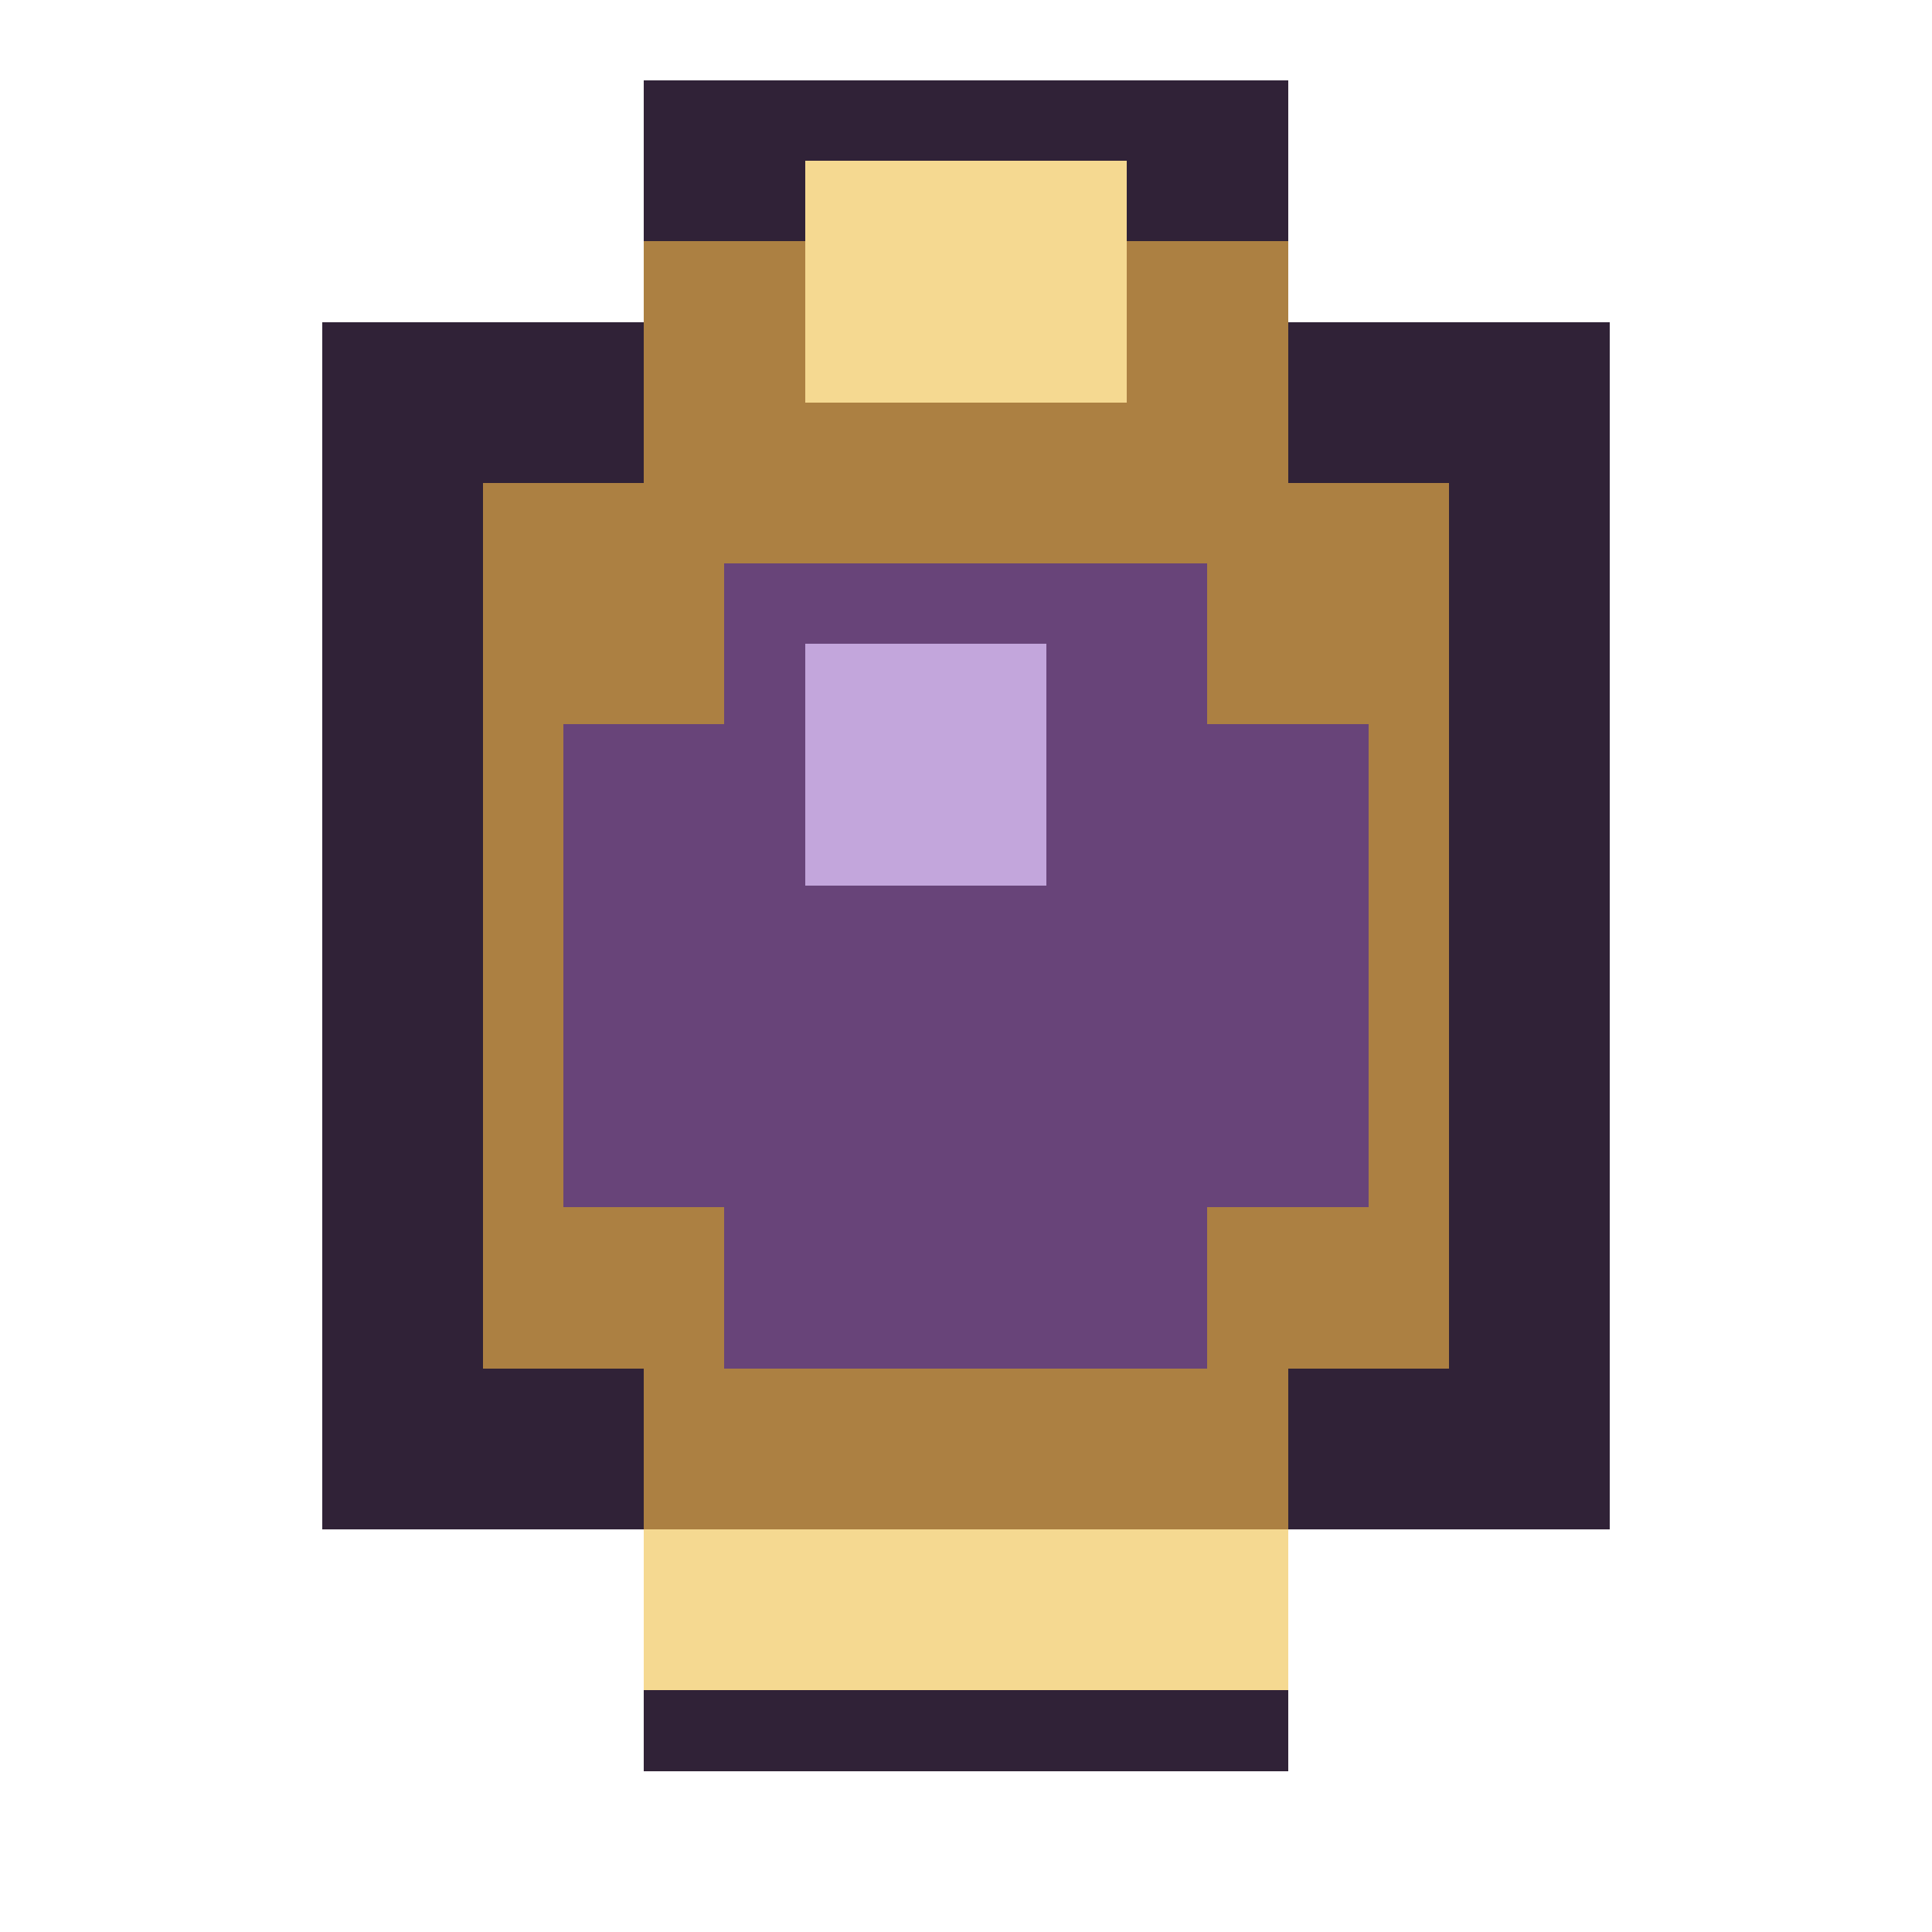
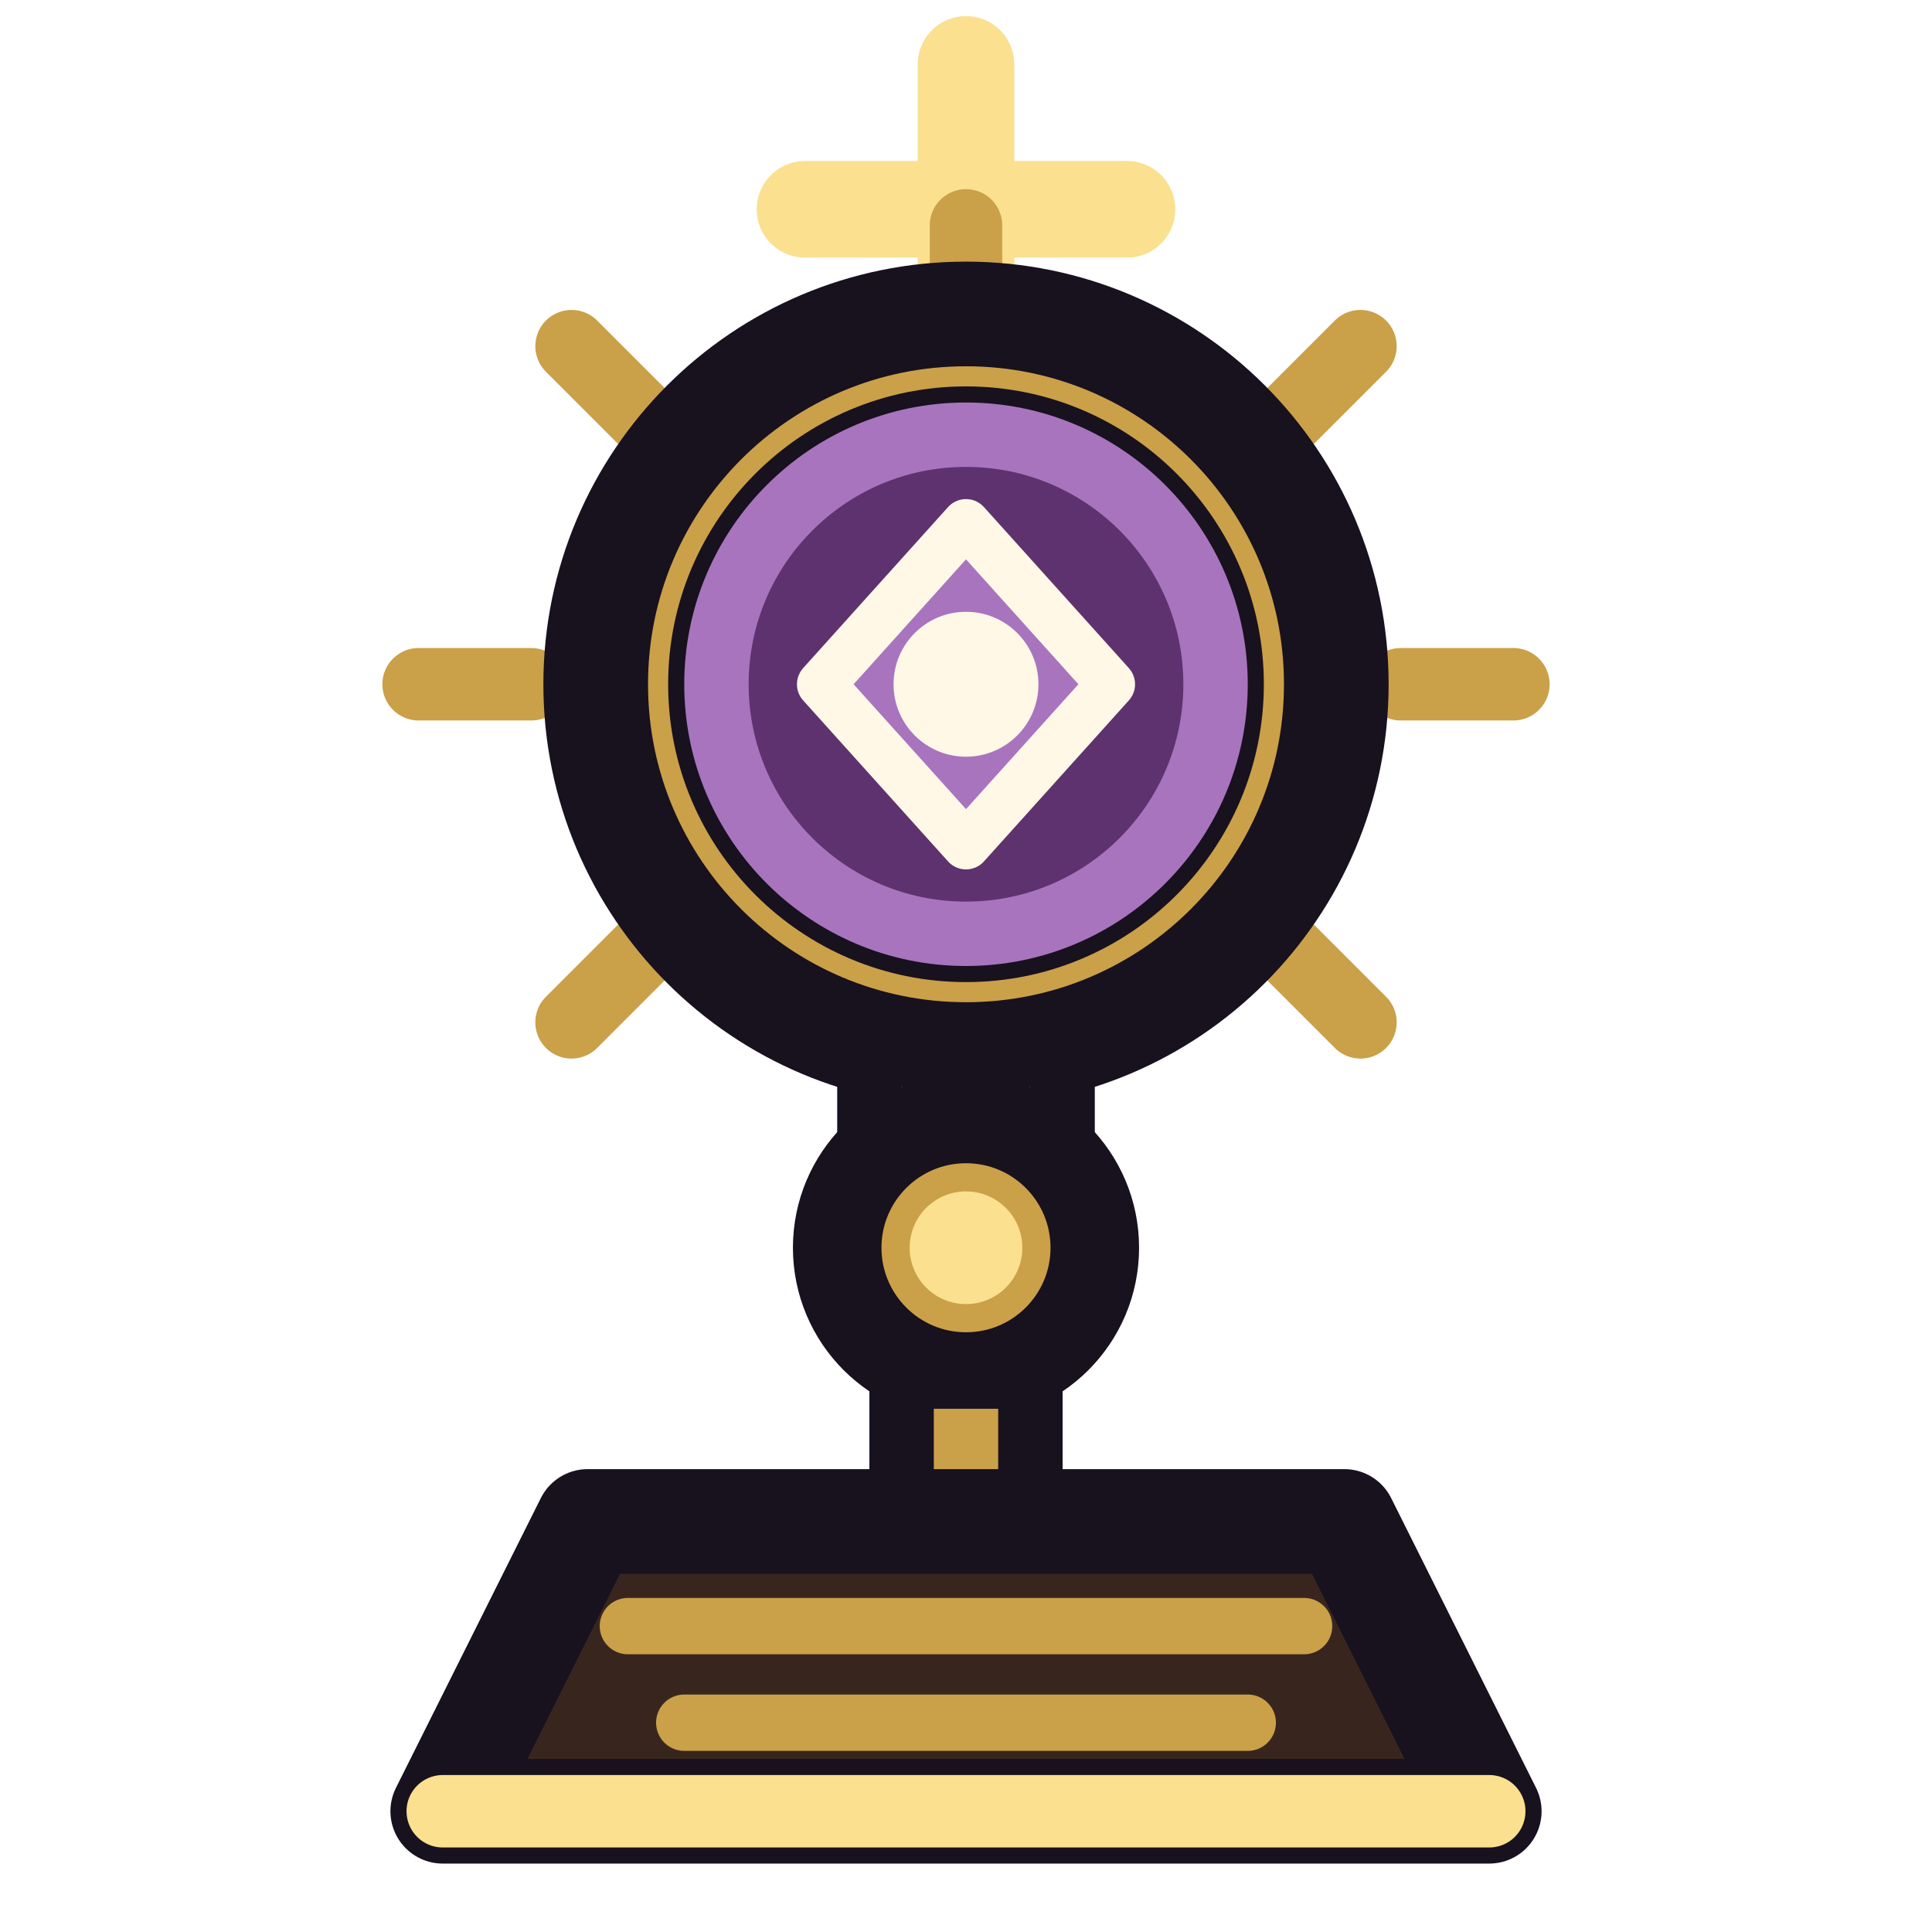
- <svg xmlns="http://www.w3.org/2000/svg" viewBox="0 0 24 24" shape-rendering="crispEdges">
-   <path fill="#302237" d="M8 1h8v3h4v15h-4v3H8v-3H4V4h4z" />
-   <path fill="#ac8042" d="M8 3h8v3h2v11h-2v3H8v-3H6V6h2z" />
-   <path fill="#684479" d="M9 7h6v2h2v6h-2v2H9v-2H7V9h2z" />
-   <path fill="#c3a6dc" d="M10 8h3v3h-3z" />
-   <path fill="#f5d991" d="M10 2h4v3h-4zM8 19h8v2H8z" />
+ <svg xmlns="http://www.w3.org/2000/svg" viewBox="0 0 24 24" width="24" height="24">
+   <g fill="none" stroke-linecap="round" stroke-linejoin="round">
+     <path d="M12 0.8v4M10 2.6h4" stroke="#fae08f" stroke-width="1.2" />
+     <path d="M12 4.2V2.8M15.8 5.4l1.1-1.1M17.4 8.5h1.4M15.8 11.6l1.1 1.1M8.2 5.4l-1.1-1.1M6.6 8.5H5.2M8.2 11.6l-1.1 1.1" stroke="#caa049" stroke-width="0.9" />
+     <circle cx="12" cy="8.5" r="4.6" fill="#caa049" stroke="#18111e" stroke-width="1.3" />
+     <circle cx="12" cy="8.5" r="3.7" fill="#18111e" />
+     <circle cx="12" cy="8.5" r="3.1" fill="#5e326e" stroke="#a874be" stroke-width="0.8" />
+     <polygon points="12,6.5 13.8,8.5 12,10.5 10.2,8.5" fill="#a874be" stroke="#fff8e7" stroke-width="0.6" />
+     <circle cx="12" cy="8.5" r="0.9" fill="#fff8e7" />
+     <path d="M10.8 13.1h2.4v1.2h-2.4z" fill="#caa049" stroke="#18111e" stroke-width="0.8" />
+     <circle cx="12" cy="15.5" r="1.6" fill="#caa049" stroke="#18111e" stroke-width="1.1" />
+     <circle cx="12" cy="15.5" r="0.7" fill="#fae08f" />
+     <path d="M11.2 17.1h1.6v1.8h-1.6z" fill="#caa049" stroke="#18111e" stroke-width="0.8" />
+     <path d="M5.5 22.5h13l-1.8-3.6H7.3L5.5 22.5z" fill="#38261e" stroke="#18111e" stroke-width="1.3" />
+     <path d="M5.5 22.5h13" stroke="#fae08f" stroke-width="0.9" />
+     <path d="M7.8 20.2h8.4M8.5 21.4h7" stroke="#caa049" stroke-width="0.7" />
+   </g>
</svg>
